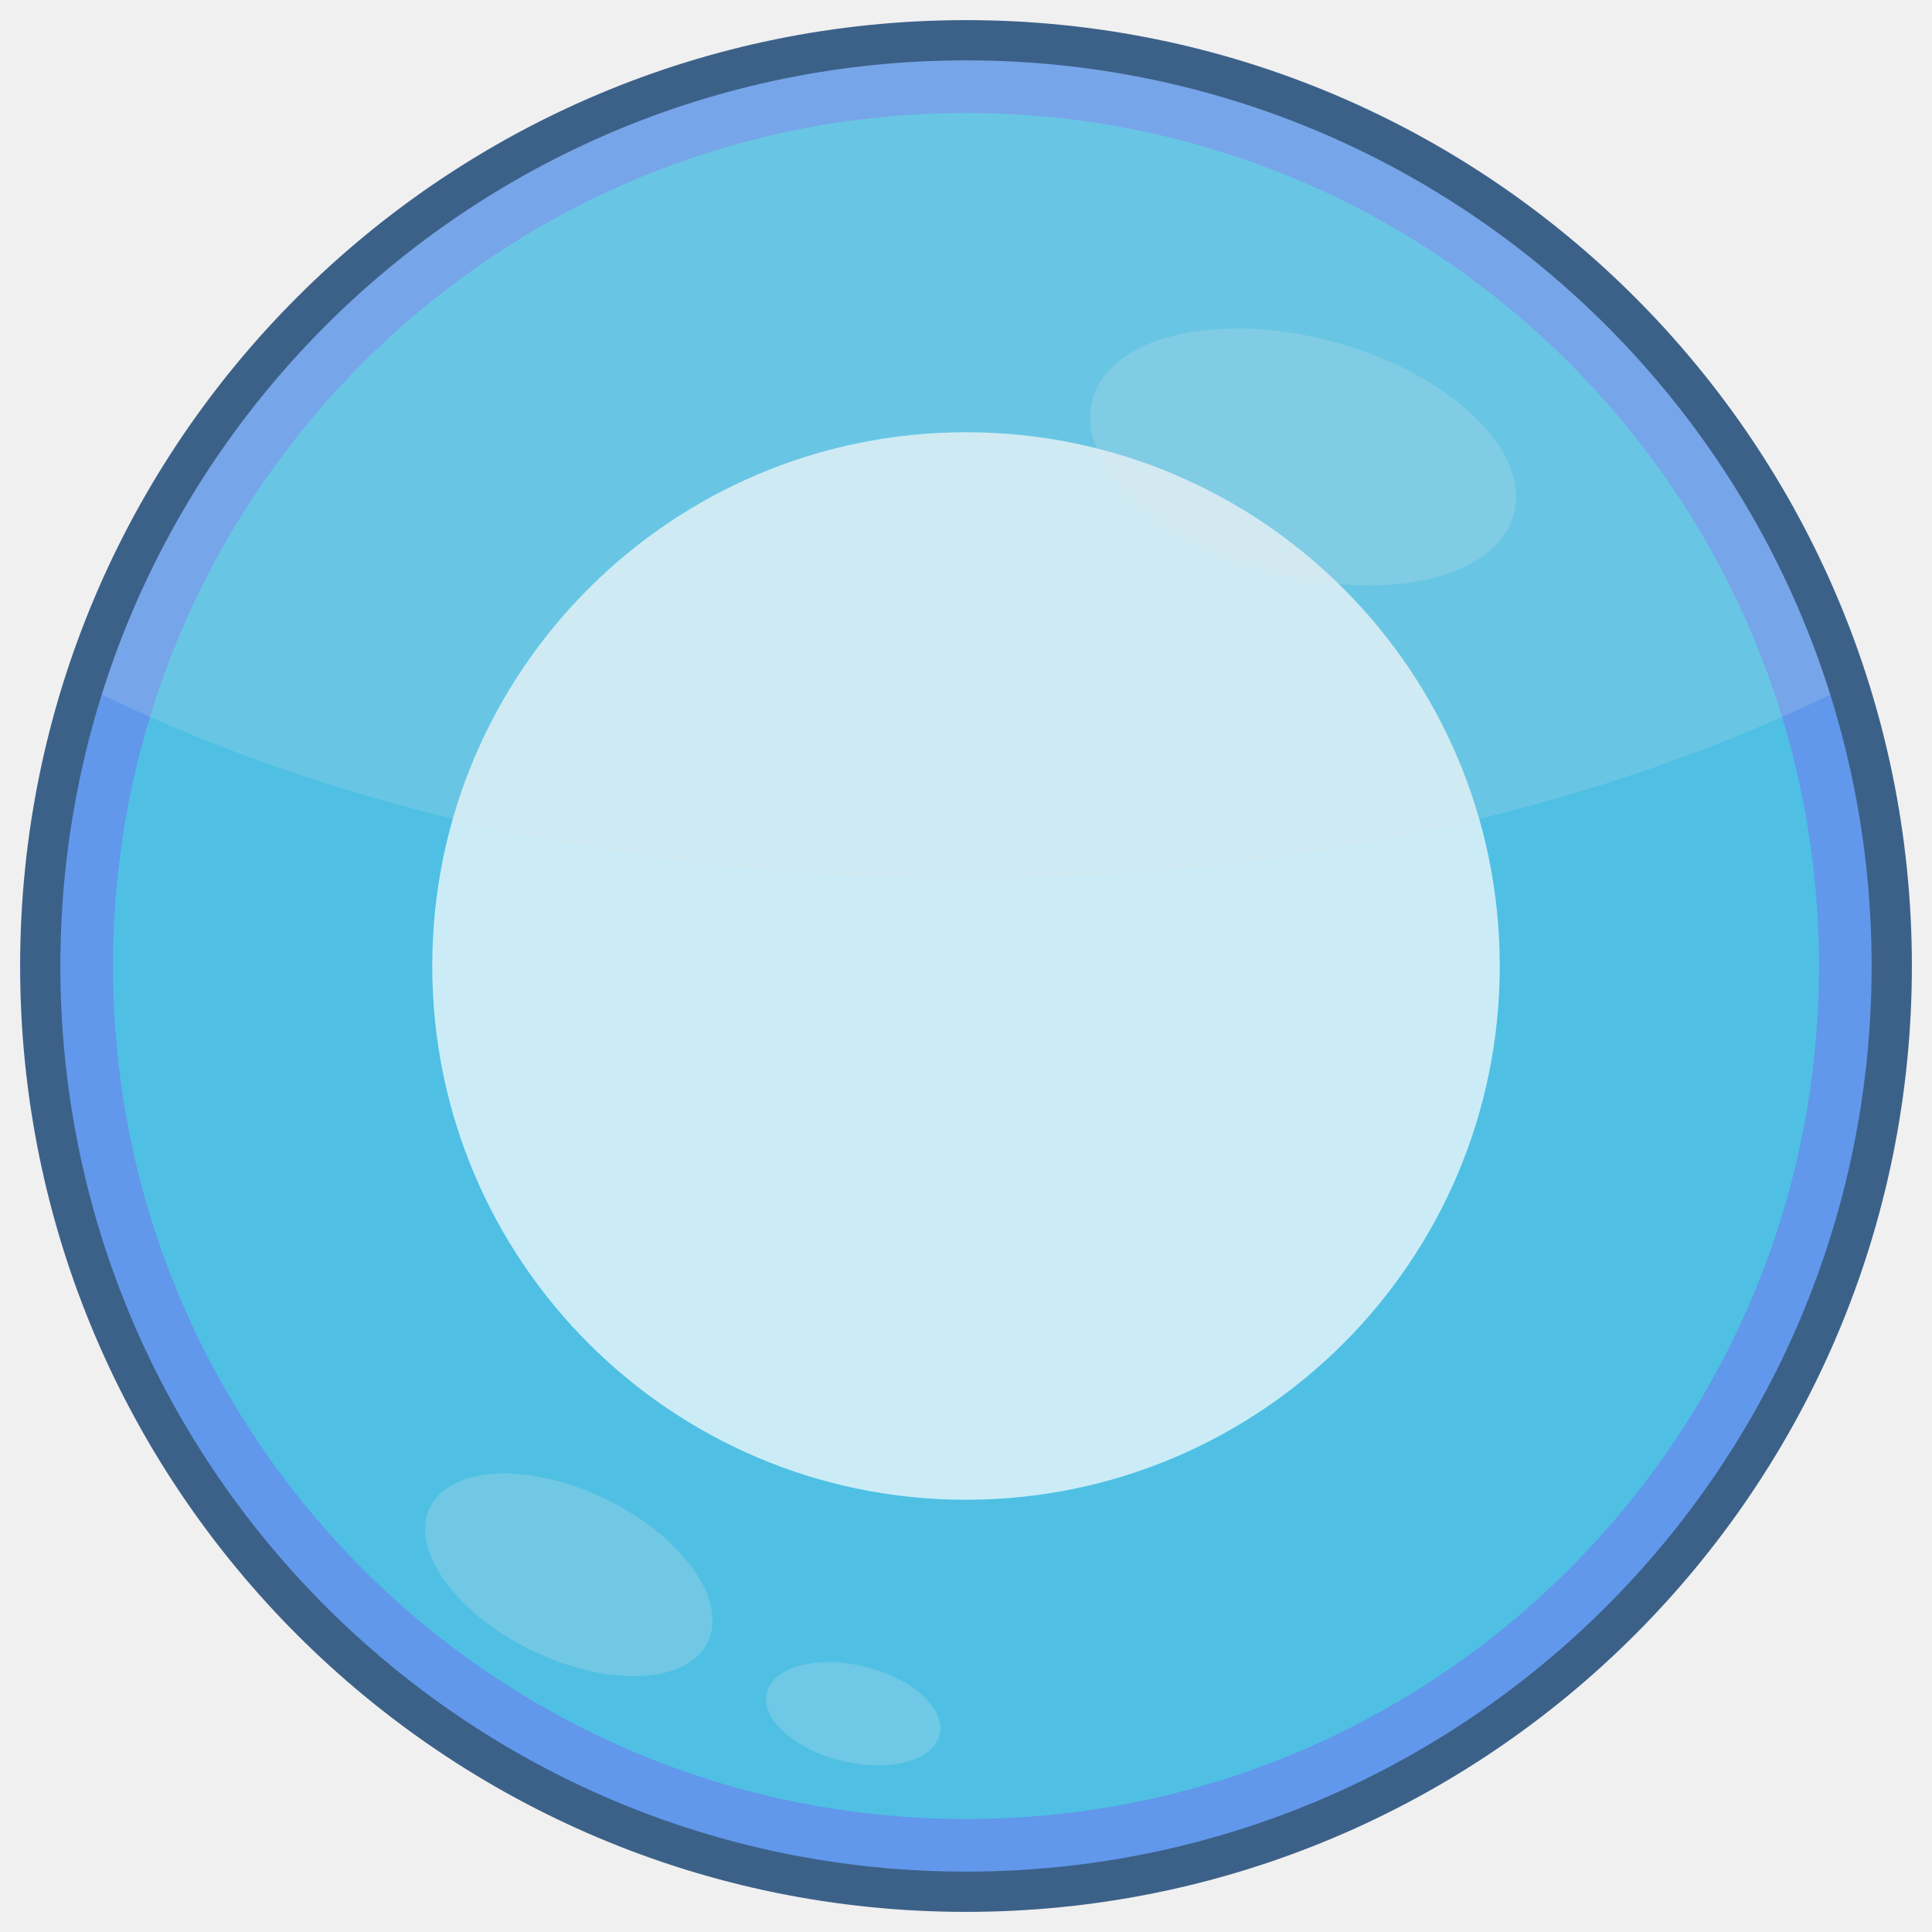
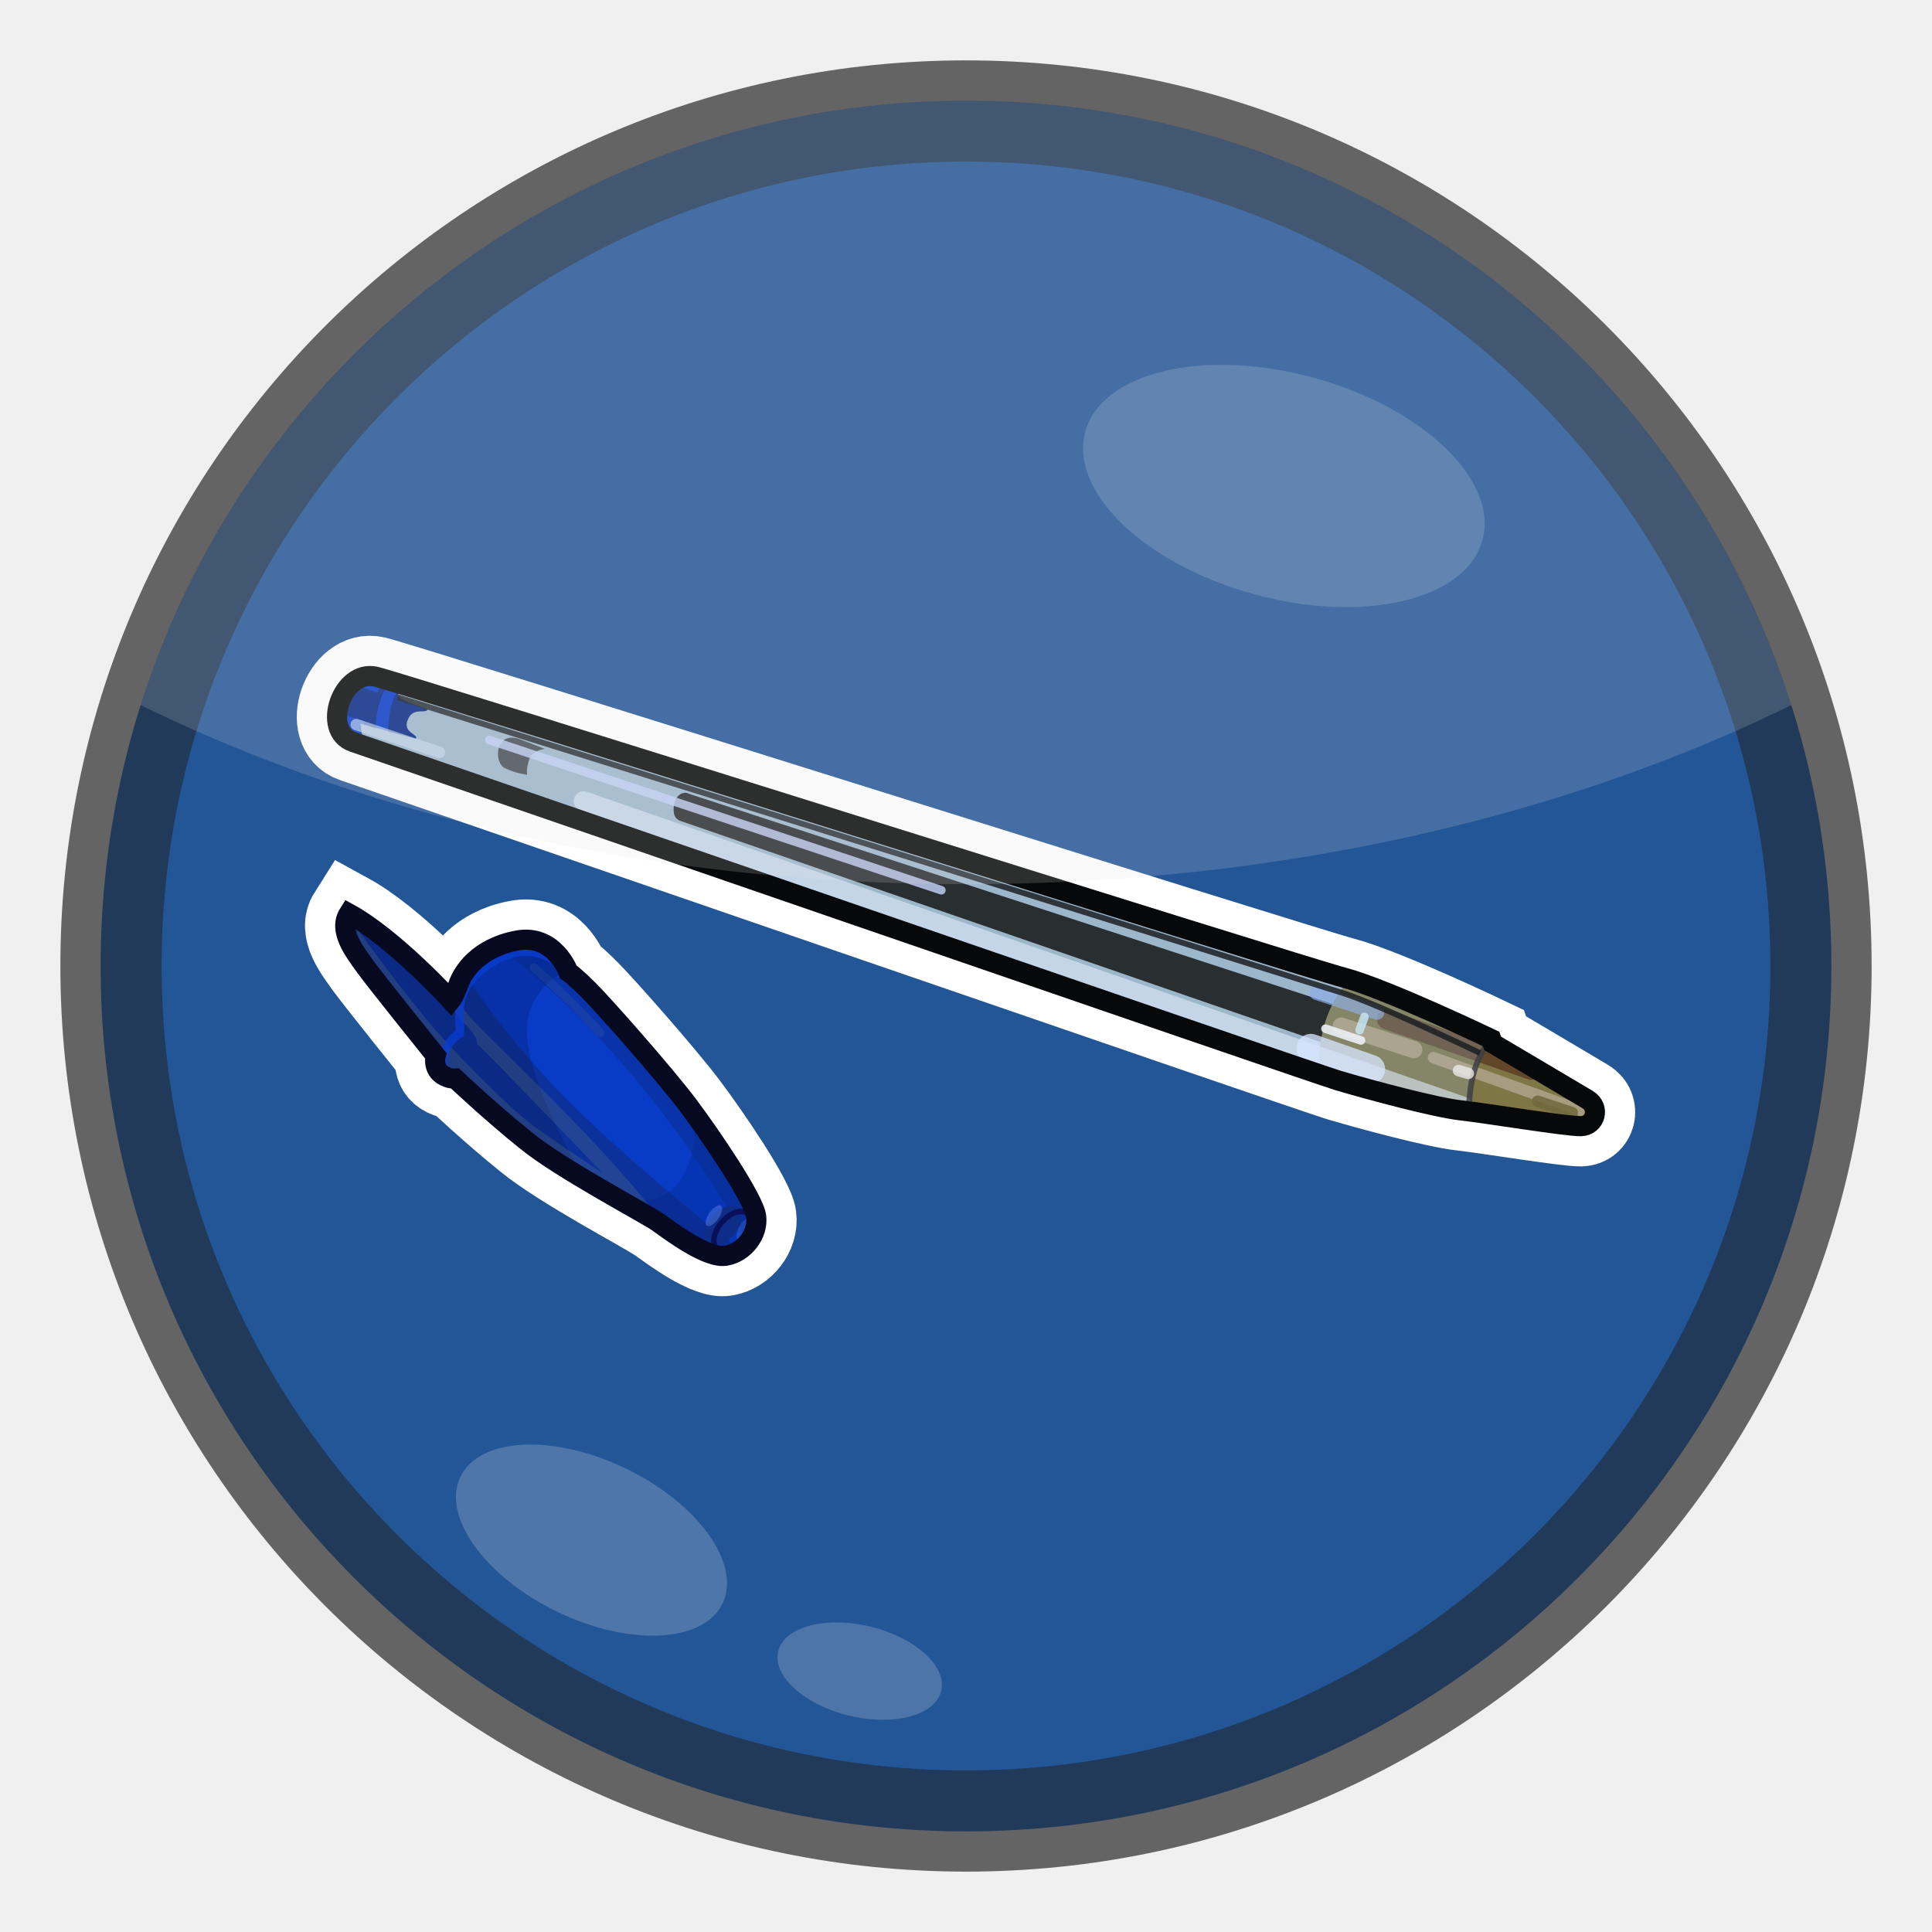
<svg xmlns="http://www.w3.org/2000/svg" version="1.0" width="100%" height="100%" viewBox="0 0 48 48" id="svg2383">
-   <defs id="defs2385">
-     <style type="text/css" id="style3433" />
-   </defs>
-   <path d="M 47,24 C 47,36.703 36.703,47 24,47 C 11.297,47 1,36.703 1,24 C 1,11.297 11.297,1 24,1 C 36.703,1 47,11.297 47,24 L 47,24 z" id="path2393" style="fill:#6198eb;fill-opacity:1;fill-rule:evenodd;stroke:none;stroke-width:2;stroke-linecap:butt;stroke-linejoin:miter;marker:none;marker-start:none;marker-mid:none;marker-end:none;stroke-miterlimit:4;stroke-dasharray:none;stroke-dashoffset:0;stroke-opacity:1;visibility:visible;display:inline;overflow:visible;enable-background:accumulate" />
-   <path d="M 45.192,24 C 45.192,35.704 35.704,45.192 24,45.192 C 12.296,45.192 2.808,35.704 2.808,24 C 2.808,12.296 12.296,2.808 24,2.808 C 35.704,2.808 45.192,12.296 45.192,24 L 45.192,24 z" id="path3464" style="fill:#4fc0e4;fill-opacity:1;fill-rule:evenodd;stroke:none;stroke-width:2;stroke-linecap:butt;stroke-linejoin:miter;marker:none;marker-start:none;marker-mid:none;marker-end:none;stroke-miterlimit:4;stroke-dasharray:none;stroke-dashoffset:0;stroke-opacity:1;visibility:visible;display:inline;overflow:visible;enable-background:accumulate" />
-   <path d="M 37.261,24 C 37.261,31.324 31.324,37.261 24,37.261 C 16.676,37.261 10.739,31.324 10.739,24 C 10.739,16.676 16.676,10.739 24,10.739 C 31.324,10.739 37.261,16.676 37.261,24 L 37.261,24 z" id="path2398" style="fill:#ffffff;fill-opacity:0.705;fill-rule:evenodd;stroke:none;stroke-width:2;stroke-linecap:butt;stroke-linejoin:miter;marker:none;marker-start:none;marker-mid:none;marker-end:none;stroke-miterlimit:4;stroke-dasharray:none;stroke-dashoffset:0;stroke-opacity:1;visibility:visible;display:inline;overflow:visible;enable-background:accumulate" />
-   <path d="M 17.584,40.797 C 17.081,41.837 15.128,41.931 13.221,41.008 C 11.315,40.086 10.178,38.495 10.682,37.455 C 11.185,36.415 13.138,36.32 15.044,37.243 C 16.951,38.166 18.088,39.757 17.584,40.797 L 17.584,40.797 z" id="path3458" style="fill:#e6e6e6;fill-opacity:0.227;fill-rule:evenodd;stroke:none;stroke-width:2;stroke-linecap:butt;stroke-linejoin:miter;marker:none;marker-start:none;marker-mid:none;marker-end:none;stroke-miterlimit:4;stroke-dasharray:none;stroke-dashoffset:0;stroke-opacity:1;visibility:visible;display:inline;overflow:visible;enable-background:accumulate" />
-   <path d="M 23.346,43.098 C 23.189,43.745 22.101,44.036 20.915,43.748 C 19.729,43.46 18.896,42.703 19.052,42.056 C 19.209,41.409 20.298,41.118 21.484,41.406 C 22.669,41.694 23.503,42.451 23.346,43.098 L 23.346,43.098 z" id="path3460" style="fill:#e6e6e6;fill-opacity:0.214;fill-rule:evenodd;stroke:none;stroke-width:2;stroke-linecap:butt;stroke-linejoin:miter;marker:none;marker-start:none;marker-mid:none;marker-end:none;stroke-miterlimit:4;stroke-dasharray:none;stroke-dashoffset:0;stroke-opacity:1;visibility:visible;display:inline;overflow:visible;enable-background:accumulate" />
-   <path d="M 37.606,12.781 C 37.176,14.357 34.485,14.995 31.595,14.207 C 28.706,13.418 26.712,11.501 27.143,9.925 C 27.573,8.349 30.264,7.711 33.153,8.499 C 36.043,9.288 38.036,11.205 37.606,12.781 L 37.606,12.781 z" id="path3456" style="fill:#e6e6e6;fill-opacity:0.182;fill-rule:evenodd;stroke:none;stroke-width:2;stroke-linecap:butt;stroke-linejoin:miter;marker:none;marker-start:none;marker-mid:none;marker-end:none;stroke-miterlimit:4;stroke-dasharray:none;stroke-dashoffset:0;stroke-opacity:1;visibility:visible;display:inline;overflow:visible;enable-background:accumulate" />
-   <path d="M 24,1 C 13.73,1 5.014,7.734 2.062,17.031 C 8.124,20.052 15.739,21.844 24,21.844 C 32.261,21.844 39.876,20.052 45.938,17.031 C 42.986,7.734 34.27,1 24,1 z" id="path3451" style="fill:#e6e6e6;fill-opacity:0.173;fill-rule:evenodd;stroke:none;stroke-width:2;stroke-linecap:butt;stroke-linejoin:miter;marker:none;marker-start:none;marker-mid:none;marker-end:none;stroke-miterlimit:4;stroke-dasharray:none;stroke-dashoffset:0;stroke-opacity:1;visibility:visible;display:inline;overflow:visible;enable-background:accumulate" />
-   <path d="M 47,24 C 47,36.703 36.703,47 24,47 C 11.297,47 1,36.703 1,24 C 1,11.297 11.297,1 24,1 C 36.703,1 47,11.297 47,24 L 47,24 z" id="path3462" style="fill:none;fill-opacity:1;fill-rule:evenodd;stroke:#3c6189;stroke-width:1;stroke-linecap:butt;stroke-linejoin:miter;marker:none;marker-start:none;marker-mid:none;marker-end:none;stroke-miterlimit:4;stroke-dasharray:none;stroke-dashoffset:0;stroke-opacity:1;visibility:visible;display:inline;overflow:visible;enable-background:accumulate" />
+   <defs id="defs2385" />
+   <path d="M 45.689,24 C 45.689,35.979 35.979,45.689 24,45.689 C 12.021,45.689 2.311,35.979 2.311,24 C 2.311,12.021 12.021,2.311 24,2.311 C 35.979,2.311 45.689,12.021 45.689,24 L 45.689,24 z" id="path2393" style="fill:#213a59;fill-opacity:1;fill-rule:evenodd;stroke:none;stroke-width:2;stroke-linecap:butt;stroke-linejoin:miter;marker:none;marker-start:none;marker-mid:none;marker-end:none;stroke-miterlimit:4;stroke-dasharray:none;stroke-dashoffset:0;stroke-opacity:1;visibility:visible;display:inline;overflow:visible;enable-background:accumulate" />
+   <path d="M 43.985,24 C 43.985,35.037 35.037,43.985 24,43.985 C 12.963,43.985 4.015,35.037 4.015,24 C 4.015,12.963 12.963,4.015 24,4.015 C 35.037,4.015 43.985,12.963 43.985,24 L 43.985,24 z" id="path3464" style="fill:#235697;fill-opacity:1;fill-rule:evenodd;stroke:none;stroke-width:2;stroke-linecap:butt;stroke-linejoin:miter;marker:none;marker-start:none;marker-mid:none;marker-end:none;stroke-miterlimit:4;stroke-dasharray:none;stroke-dashoffset:0;stroke-opacity:1;visibility:visible;display:inline;overflow:visible;enable-background:accumulate" />
+   <g transform="matrix(0.7122067,0,0,0.7122067,6.643621,7.546026)" id="blue01" style="display:inline">
+     <path d="M 2.84,21.27 C 2.46,21.87 3.03,22.59 3.44,23.16 C 3.86,23.73 5.87,26.23 5.87,26.23 C 5.87,26.23 5.71,26.79 6.29,26.99 C 6.42,27.04 6.55,27.03 6.55,27.03 C 6.55,27.03 7.8,28.21 9.02,29.19 C 10.23,30.18 13.11,31.69 13.61,32.03 C 14.1,32.38 15.35,33.32 15.99,33.21 C 16.64,33.1 17.13,32.45 17.05,31.84 C 16.98,31.24 15.46,29 14.63,27.9 C 13.79,26.8 11.75,24.49 11.22,23.96 C 10.69,23.43 10.5,23.31 10.5,23.31 C 10.5,23.31 10,21.95 8.68,22.22 C 7.35,22.48 6.82,23.31 6.67,23.73 C 6.52,24.15 6.4,24.3 6.4,24.3 C 6.4,24.3 4.43,22.14 2.84,21.27 z" id="path3426" style="fill:none;fill-opacity:1;fill-rule:evenodd;stroke:#ffffff;stroke-width:2.808;stroke-linecap:butt;stroke-linejoin:miter;stroke-miterlimit:4;stroke-dasharray:none;stroke-opacity:1" />
+     <path d="M 2.99,15.29 C 1.86,14.9 2.6,12.74 3.78,13.01 C 4.82,13.26 36.07,23.12 37.56,23.51 C 39.06,23.91 42.69,25.65 42.69,25.65 L 42.74,25.8 C 42.74,25.8 45.4,27.37 46.05,27.76 C 46.5,28.03 46.33,28.68 45.82,28.69 C 45.32,28.7 42.54,28.24 41.64,28.14 C 40.75,28.04 38.51,27.44 37.36,27.1 C 36.22,26.75 4.13,15.68 2.99,15.29 z" id="path3428" style="fill:none;fill-opacity:1;fill-rule:evenodd;stroke:#ffffff;stroke-width:2.808;stroke-linecap:butt;stroke-linejoin:miter;stroke-miterlimit:4;stroke-dasharray:none;stroke-opacity:1;display:inline" />
+     <path d="M 2.84,21.27 C 2.46,21.87 3.03,22.59 3.44,23.16 C 3.86,23.73 5.87,26.23 5.87,26.23 C 5.87,26.23 5.71,26.79 6.29,26.99 C 6.42,27.04 6.55,27.03 6.55,27.03 C 6.55,27.03 7.8,28.21 9.02,29.19 C 10.23,30.18 13.11,31.69 13.61,32.03 C 14.1,32.38 15.35,33.32 15.99,33.21 C 16.64,33.1 17.13,32.45 17.05,31.84 C 16.98,31.24 15.46,29 14.63,27.9 C 13.79,26.8 11.75,24.49 11.22,23.96 C 10.69,23.43 10.5,23.31 10.5,23.31 C 10.5,23.31 10,21.95 8.68,22.22 C 7.35,22.48 6.82,23.31 6.67,23.73 C 6.52,24.15 6.4,24.3 6.4,24.3 C 6.4,24.3 4.43,22.14 2.84,21.27 z" id="p2533" style="fill:#083bc6;fill-opacity:1;fill-rule:evenodd;stroke:none" />
+     <path d="M 9.15,22.18 C 9.01,22.17 8.85,22.18 8.68,22.21 C 8.43,22.26 8.22,22.35 8.03,22.43 C 10.85,24.5 13.97,27.89 16.78,32.75 C 16.99,32.49 17.1,32.16 17.06,31.84 C 16.98,31.23 15.45,29 14.62,27.9 C 13.79,26.8 11.74,24.49 11.21,23.96 C 10.68,23.43 10.5,23.31 10.5,23.31 C 10.5,23.31 10.13,22.27 9.15,22.18 z" id="p3333" style="fill:#0a2a83;fill-opacity:0.43;fill-rule:evenodd;stroke:none" />
+     <path d="M 2.84,21.28 C 2.46,21.88 3.02,22.58 3.43,23.15 C 3.85,23.72 5.87,26.25 5.87,26.25 C 5.87,26.25 5.7,26.79 6.28,27 C 6.41,27.04 6.56,27.03 6.56,27.03 C 6.56,27.03 7.81,28.2 9.03,29.18 C 9.51,29.58 10.27,30.07 11.03,30.53 C 8.54,25.93 8.48,24.46 10.43,23.21 C 10.31,22.94 9.83,21.98 8.68,22.21 C 7.36,22.48 6.83,23.33 6.68,23.75 C 6.53,24.16 6.4,24.31 6.4,24.31 C 6.4,24.31 4.43,22.15 2.84,21.28 z" id="p3308" style="fill:#032581;fill-opacity:0.43;fill-rule:evenodd;stroke:none;display:inline" />
+     <path d="M 2.84,21.28 C 2.46,21.88 3.02,22.58 3.43,23.15 C 3.85,23.72 5.87,26.25 5.87,26.25 C 5.87,26.25 5.7,26.79 6.28,27 C 6.41,27.04 6.56,27.03 6.56,27.03 C 6.56,27.03 7.81,28.2 9.03,29.18 C 10.24,30.17 13.13,31.69 13.62,32.03 C 14.11,32.37 15.35,33.33 16,33.21 C 16.17,33.18 16.32,33.09 16.46,33 C 15.34,32.1 12.52,29.83 10.56,27.87 C 9.05,26.37 7.82,24.8 6.87,23.37 C 6.78,23.51 6.72,23.64 6.68,23.75 C 6.53,24.16 6.4,24.31 6.4,24.31 C 6.4,24.31 4.43,22.15 2.84,21.28 z" id="p3311" style="fill:#18192b;fill-opacity:0.27;fill-rule:evenodd;stroke:none;display:inline" />
+     <path d="M 14.93,28.37 C 14.89,30.78 13.97,31.42 12.37,31.31 C 12.86,31.59 13.47,31.92 13.62,32.03 C 14.11,32.37 15.35,33.33 16,33.21 C 16.64,33.1 17.13,32.45 17.06,31.84 C 16.99,31.3 15.78,29.54 14.93,28.37 z" id="p3314" style="fill:#032581;fill-opacity:0.26;fill-rule:evenodd;stroke:none;display:inline" />
+     <path d="M 2.81,21.34 C 2.51,21.93 3.03,22.6 3.43,23.15 C 3.85,23.72 5.87,26.25 5.87,26.25 C 5.87,26.25 5.7,26.79 6.28,27 C 6.41,27.04 6.56,27.03 6.56,27.03 C 6.56,27.03 7.81,28.2 9.03,29.18 C 10.24,30.17 13.13,31.69 13.62,32.03 C 13.69,32.07 13.84,32.18 13.93,32.25 C 12.03,29.66 8.53,26.39 7.37,25.21 C 6.89,24.73 6.66,24.35 6.53,24.06 C 6.45,24.21 6.4,24.31 6.4,24.31 C 6.46,24.52 6.52,24.73 6.68,24.9 C 7.62,25.86 7.14,25.66 7.4,25.9 C 7.67,26.14 11.71,30.34 11.71,30.34 C 11.71,30.34 10.43,29.49 9.5,28.84 C 8.56,28.19 6.98,26.57 6.09,25.59 C 5.31,24.73 3.88,22.88 2.81,21.34 z" id="p3317" style="fill:#acad6f;fill-opacity:0.15;fill-rule:evenodd;stroke:none;display:inline" />
+     <path d="M 16.45,31.6 C 16.63,31.81 16.52,32.24 16.21,32.55 C 15.89,32.87 15.5,32.95 15.32,32.74 C 15.14,32.53 15.25,32.1 15.56,31.78 C 15.88,31.47 16.27,31.38 16.45,31.6 z" id="p3348" style="fill:#0d2d86;fill-opacity:1;fill-rule:nonzero;stroke:none;marker:none;visibility:visible;display:inline;overflow:visible;enable-background:accumulate" />
+     <path d="M 16.83,32.26 C 16.76,32.47 16.61,32.67 16.49,32.7 C 16.37,32.73 16.33,32.58 16.39,32.36 C 16.46,32.15 16.61,31.95 16.73,31.92 C 16.85,31.89 16.89,32.04 16.83,32.26 z" id="p3355" style="fill:#5880ef;fill-opacity:0.27;fill-rule:nonzero;stroke:none;marker:none;visibility:visible;display:inline;overflow:visible;enable-background:accumulate" />
+     <path d="M 15.8,31.8 C 15.7,32 15.52,32.17 15.39,32.18 C 15.27,32.19 15.25,32.03 15.35,31.83 C 15.45,31.63 15.64,31.46 15.76,31.45 C 15.88,31.44 15.9,31.6 15.8,31.8 z" id="p3357" style="fill:#5880ef;fill-opacity:0.47;fill-rule:nonzero;stroke:none;marker:none;visibility:visible;display:inline;overflow:visible;enable-background:accumulate" />
+     <path d="M 6.6,27.1 C 5.66,26.58 6.35,25.62 6.71,25.46 C 6.76,24.8 6.41,23.96 7.69,23.07 C 8.96,22.18 10.01,22.73 10.4,23.3" id="p3359" style="fill:none;fill-rule:evenodd;stroke:#093dd4;stroke-width:0.3;stroke-linecap:round;stroke-linejoin:miter;stroke-miterlimit:4;stroke-dasharray:none;stroke-opacity:0.76;display:inline" />
+     <path d="M 9.3,23.16 C 10.36,24.1 11.13,24.9 11.61,25.44" id="p3362" style="fill:none;fill-rule:evenodd;stroke:#dee79b;stroke-width:0.3;stroke-linecap:round;stroke-linejoin:miter;stroke-miterlimit:4;stroke-dasharray:none;stroke-opacity:0.06;display:inline" />
+     <path d="M 2.99,15.29 C 1.86,14.9 2.6,12.74 3.78,13.01 C 4.82,13.26 36.07,23.12 37.56,23.51 C 39.06,23.91 42.69,25.65 42.69,25.65 L 42.74,25.8 C 42.74,25.8 45.4,27.37 46.05,27.76 C 46.5,28.03 46.33,28.68 45.82,28.69 C 45.32,28.7 42.54,28.24 41.64,28.14 C 40.75,28.04 38.51,27.44 37.36,27.1 C 36.22,26.75 4.13,15.68 2.99,15.29 z" id="p3365" style="fill:#9db7ca;fill-opacity:1;fill-rule:evenodd;stroke:none" />
+     <path d="M 14.5,17.07 C 14.28,17.12 14.17,17.4 14.17,17.63 C 14.17,17.86 14.24,18 14.46,18.06 L 37.62,26.06 C 38.76,26.45 38.25,24.79 38.03,24.71 L 14.78,17.12 C 14.68,17.08 14.6,17.04 14.5,17.07 z" id="p3372" style="fill:#131313;fill-opacity:0.83;fill-rule:evenodd;stroke:none;display:inline" />
+     <path d="M 37.71,23.59 C 36.98,24.52 36.7,25.3 36.65,26.84 C 36.7,26.86 37.35,27.08 37.37,27.09 C 38.51,27.44 40.76,28.05 41.65,28.15 C 42.55,28.25 45.31,28.69 45.81,28.68 C 46.32,28.67 46.5,28.04 46.06,27.78 C 45.41,27.39 42.75,25.81 42.75,25.81 L 42.68,25.65 C 42.68,25.65 39.28,24.05 37.71,23.59 z" id="p3370" style="fill:#7e7645;fill-opacity:1;fill-rule:evenodd;stroke:none;display:inline" />
+     <path d="M 39.05,24.97 L 44.09,26.73" id="p3424" style="fill:none;fill-rule:evenodd;stroke:#4f2819;stroke-width:0.69;stroke-linecap:round;stroke-linejoin:miter;stroke-miterlimit:4;stroke-dasharray:none;stroke-opacity:0.61" />
+     <path d="M 36.6,24.04 L 38.71,24.73" id="p3422" style="fill:none;fill-rule:evenodd;stroke:#8cadea;stroke-width:0.5;stroke-linecap:round;stroke-linejoin:miter;stroke-miterlimit:4;stroke-dasharray:none;stroke-opacity:0.68" />
+     <path d="M 37.71,23.59 C 36.98,24.52 36.7,25.3 36.65,26.84 C 36.7,26.86 37.35,27.08 37.37,27.09 C 38.51,27.44 40.76,28.05 41.65,28.15 C 41.7,28.16 41.84,28.17 41.9,28.18 C 41.96,27.09 42.09,26.41 42.68,25.65 C 42.68,25.65 39.28,24.05 37.71,23.59 z" id="p3398" style="fill:#9db7ca;fill-opacity:0.26;fill-rule:evenodd;stroke:none" />
+     <path d="M 3.56,13 C 2.51,13.01 1.94,14.91 3,15.28 C 3.01,15.28 3.38,15.39 3.4,15.4 C 3.26,14.96 3.25,14.65 3.25,14.65 C 3.24,14.65 4.72,15.04 5.18,15.18 C 5.28,15 4.68,14.97 4.91,14.48 C 5.1,14.05 5.52,14.32 5.59,14.15 C 4.74,13.83 4.33,13.79 4.68,13.31 C 4.54,13.27 3.82,13.04 3.78,13.03 C 3.7,13.01 3.63,12.99 3.56,13 z" id="p3374" style="fill:#083bc6;fill-opacity:1;fill-rule:evenodd;stroke:none;display:inline" />
+     <path d="M 4.09,13.12 C 3.96,13.33 3.84,13.54 3.84,13.56 C 3.84,13.59 3.38,13.41 2.96,13.25 C 2.67,13.49 2.5,13.88 2.46,14.28 L 3.37,14.56 L 3.37,14.68 C 3.41,14.69 3.64,14.77 3.78,14.81 C 3.77,14.56 3.82,13.98 4.12,13.4 C 4.17,13.31 4.24,13.24 4.31,13.18 C 4.21,13.15 4.18,13.15 4.09,13.12 z M 4.62,13.43 C 4.33,13.74 4.23,14.27 4.21,14.93 C 4.64,15.05 4.95,15.11 5.18,15.18 C 5.28,15 4.68,14.99 4.9,14.5 C 5.09,14.07 5.52,14.32 5.59,14.15 C 4.84,13.87 4.46,13.78 4.62,13.43 z" id="p3430" style="fill:#080b1c;fill-opacity:0.38;fill-rule:evenodd;stroke:none;display:inline" />
+     <path d="M 11.03,17.35 L 41.69,28" id="p3389" style="fill:none;fill-rule:evenodd;stroke:#dde9fc;stroke-width:0.69;stroke-linecap:round;stroke-linejoin:miter;stroke-miterlimit:4;stroke-dasharray:none;stroke-opacity:0.6" />
+     <path d="M 36.4,25.97 L 38.49,26.7" id="p3391" style="fill:none;fill-rule:evenodd;stroke:#d7e6ff;stroke-width:1px;stroke-linecap:round;stroke-linejoin:miter;stroke-opacity:0.77" />
+     <path d="M 40.68,26.3 L 45.92,28.18" id="p3408" style="fill:none;fill-rule:evenodd;stroke:#cec1b5;stroke-width:0.4;stroke-linecap:round;stroke-linejoin:miter;stroke-miterlimit:4;stroke-dasharray:none;stroke-opacity:0.52;display:inline" />
+     <path d="M 8.78,15.18 C 7.93,14.91 7.89,16 8.28,16.2 C 8.67,16.39 9.06,16.43 9.06,16.43 C 9.06,16.43 9.02,16.2 9.14,15.88 C 9.25,15.57 9.68,15.53 9.68,15.53 L 8.78,15.18 z" id="p3395" style="fill:#131313;fill-opacity:0.62;fill-rule:evenodd;stroke:none;display:inline" />
+     <path d="M 7.74,15.22 L 23.51,20.46" id="p3393" style="fill:none;fill-rule:evenodd;stroke:#c4d2f8;stroke-width:0.3;stroke-linecap:round;stroke-linejoin:miter;stroke-miterlimit:4;stroke-dasharray:none;stroke-opacity:0.81" />
+     <path d="M 41.9,28.18 C 41.96,27.09 42.09,26.41 42.68,25.65" id="p3403" style="fill:none;fill-opacity:0.26;fill-rule:evenodd;stroke:#3b3d43;stroke-width:0.2;stroke-linecap:butt;stroke-linejoin:miter;stroke-miterlimit:4;stroke-dasharray:none;stroke-opacity:0.81;display:inline" />
+     <path d="M 37.46,25.2 L 39.99,26.02" id="p3410" style="fill:none;fill-rule:evenodd;stroke:#cec1b5;stroke-width:0.6;stroke-linecap:round;stroke-linejoin:miter;stroke-miterlimit:4;stroke-dasharray:none;stroke-opacity:0.52;display:inline" />
+     <path d="M 42.3,26.14 C 42.3,26.14 38.87,24.49 37.56,24.06 C 36.24,23.64 4.55,13.73 4.55,13.73" id="p3405" style="fill:none;fill-rule:evenodd;stroke:#191c20;stroke-width:0.2;stroke-linecap:butt;stroke-linejoin:miter;stroke-miterlimit:4;stroke-dasharray:none;stroke-opacity:0.83;display:inline" />
+     <path d="M 36.91,25.29 L 38.15,25.7" id="p3412" style="fill:none;fill-rule:evenodd;stroke:#eef2f8;stroke-width:0.3;stroke-linecap:round;stroke-linejoin:miter;stroke-miterlimit:4;stroke-dasharray:none;stroke-opacity:0.88;display:inline" />
+     <path d="M 44.31,27.82 L 45.52,28.22" id="p3417" style="fill:none;fill-rule:evenodd;stroke:#726a3f;stroke-width:0.4;stroke-linecap:round;stroke-linejoin:miter;stroke-miterlimit:4;stroke-dasharray:none;stroke-opacity:0.88" />
+     <path d="M 41.55,26.75 L 41.89,26.85" id="p3419" style="fill:none;fill-rule:evenodd;stroke:#eeedeb;stroke-width:0.4;stroke-linecap:round;stroke-linejoin:miter;stroke-miterlimit:4;stroke-dasharray:none;stroke-opacity:0.79;display:inline" />
+     <path d="M 38.1,25.34 L 38.27,24.88" id="p3426" style="fill:none;fill-rule:evenodd;stroke:#c7e8f6;stroke-width:0.3;stroke-linecap:round;stroke-linejoin:miter;stroke-miterlimit:4;stroke-dasharray:none;stroke-opacity:0.82" />
+     <path d="M 3.1,14.68 L 6,15.65" id="p3428" style="fill:none;fill-rule:evenodd;stroke:#cadcf1;stroke-width:0.4;stroke-linecap:round;stroke-linejoin:miter;stroke-miterlimit:4;stroke-dasharray:none;stroke-opacity:0.62" />
+     <path d="M 15.66,32.95 C 15.48,32.73 15.59,32.3 15.91,31.98 C 16.22,31.66 16.62,31.57 16.8,31.79" id="p3351" style="fill:none;fill-opacity:1;fill-rule:nonzero;stroke:#090f59;stroke-width:0.19;stroke-linecap:round;stroke-linejoin:miter;marker:none;stroke-miterlimit:4;stroke-dashoffset:0;stroke-opacity:1;visibility:visible;display:inline;overflow:visible;enable-background:accumulate" />
+     <path d="M 2.84,21.27 C 2.46,21.87 3.03,22.59 3.44,23.16 C 3.86,23.73 5.87,26.23 5.87,26.23 C 5.87,26.23 5.71,26.79 6.29,26.99 C 6.42,27.04 6.55,27.03 6.55,27.03 C 6.55,27.03 7.8,28.21 9.02,29.19 C 10.23,30.18 13.11,31.69 13.61,32.03 C 14.1,32.38 15.35,33.32 15.99,33.21 C 16.64,33.1 17.13,32.45 17.05,31.84 C 16.98,31.24 15.46,29 14.63,27.9 C 13.79,26.8 11.75,24.49 11.22,23.96 C 10.69,23.43 10.5,23.31 10.5,23.31 C 10.5,23.31 10,21.95 8.68,22.22 C 7.35,22.48 6.82,23.31 6.67,23.73 C 6.52,24.15 6.4,24.3 6.4,24.3 C 6.4,24.3 4.43,22.14 2.84,21.27 z" id="stroke01" style="fill:none;fill-opacity:1;fill-rule:evenodd;stroke:#070921;stroke-width:0.702;stroke-linecap:butt;stroke-linejoin:miter;stroke-miterlimit:4;stroke-dasharray:none;stroke-opacity:1" />
+     <path d="M 2.99,15.29 C 1.86,14.9 2.6,12.74 3.78,13.01 C 4.82,13.26 36.07,23.12 37.56,23.51 C 39.06,23.91 42.69,25.65 42.69,25.65 L 42.74,25.8 C 42.74,25.8 45.4,27.37 46.05,27.76 C 46.5,28.03 46.33,28.68 45.82,28.69 C 45.32,28.7 42.54,28.24 41.64,28.14 C 40.75,28.04 38.51,27.44 37.36,27.1 C 36.22,26.75 4.13,15.68 2.99,15.29 z" id="stroke02" style="fill:none;fill-opacity:1;fill-rule:evenodd;stroke:#070809;stroke-width:0.702;stroke-linecap:butt;stroke-linejoin:miter;stroke-miterlimit:4;stroke-dasharray:none;stroke-opacity:1;display:inline" />
+   </g>
+   <g id="g2389">
+     <path d="M 24,2.311 C 14.315,2.311 6.096,8.661 3.313,17.428 C 9.029,20.277 16.21,21.967 24,21.967 C 31.79,21.967 38.971,20.277 44.687,17.428 C 41.904,8.661 33.685,2.311 24,2.311 z" id="path3451" style="fill:#e6e6e6;fill-opacity:0.173;fill-rule:evenodd;stroke:none;stroke-width:2;stroke-linecap:butt;stroke-linejoin:miter;marker:none;marker-start:none;marker-mid:none;marker-end:none;stroke-miterlimit:4;stroke-dasharray:none;stroke-dashoffset:0;stroke-opacity:1;visibility:visible;display:inline;overflow:visible;enable-background:accumulate" />
+     <path d="M 36.831,13.42 C 36.425,14.906 33.887,15.508 31.163,14.765 C 28.438,14.021 26.558,12.213 26.963,10.727 C 27.369,9.241 29.907,8.639 32.632,9.383 C 35.356,10.126 37.236,11.934 36.831,13.42 L 36.831,13.42 z" id="path3456" style="fill:#e6e6e6;fill-opacity:0.182;fill-rule:evenodd;stroke:none;stroke-width:2;stroke-linecap:butt;stroke-linejoin:miter;marker:none;marker-start:none;marker-mid:none;marker-end:none;stroke-miterlimit:4;stroke-dasharray:none;stroke-dashoffset:0;stroke-opacity:1;visibility:visible;display:inline;overflow:visible;enable-background:accumulate" />
+     <path d="M 17.95,39.84 C 17.475,40.82 15.633,40.91 13.836,40.039 C 12.038,39.169 10.966,37.669 11.44,36.688 C 11.915,35.708 13.757,35.618 15.555,36.489 C 17.352,37.359 18.425,38.859 17.95,39.84 L 17.95,39.84 z" id="path3458" style="fill:#e6e6e6;fill-opacity:0.227;fill-rule:evenodd;stroke:none;stroke-width:2;stroke-linecap:butt;stroke-linejoin:miter;marker:none;marker-start:none;marker-mid:none;marker-end:none;stroke-miterlimit:4;stroke-dasharray:none;stroke-dashoffset:0;stroke-opacity:1;visibility:visible;display:inline;overflow:visible;enable-background:accumulate" />
+     <path d="M 23.384,42.01 C 23.236,42.62 22.209,42.894 21.091,42.623 C 19.973,42.351 19.186,41.637 19.334,41.027 C 19.482,40.417 20.509,40.143 21.627,40.414 C 22.745,40.685 23.532,41.4 23.384,42.01 L 23.384,42.01 z" id="path3460" style="fill:#e6e6e6;fill-opacity:0.214;fill-rule:evenodd;stroke:none;stroke-width:2;stroke-linecap:butt;stroke-linejoin:miter;marker:none;marker-start:none;marker-mid:none;marker-end:none;stroke-miterlimit:4;stroke-dasharray:none;stroke-dashoffset:0;stroke-opacity:1;visibility:visible;display:inline;overflow:visible;enable-background:accumulate" />
+     <path d="M 46,24 C 46,36.15 36.15,46 24,46 C 11.85,46 2,36.15 2,24 C 2,11.85 11.85,2 24,2 C 36.15,2 46,11.85 46,24 L 46,24 z" id="path2400" style="opacity:1;fill:none;fill-opacity:1;fill-rule:evenodd;stroke:#646464;stroke-width:1;stroke-linecap:butt;stroke-linejoin:miter;marker:none;marker-start:none;marker-mid:none;marker-end:none;stroke-miterlimit:4;stroke-dasharray:none;stroke-dashoffset:0;stroke-opacity:1;visibility:visible;display:inline;overflow:visible;enable-background:accumulate" />
+   </g>
</svg>
